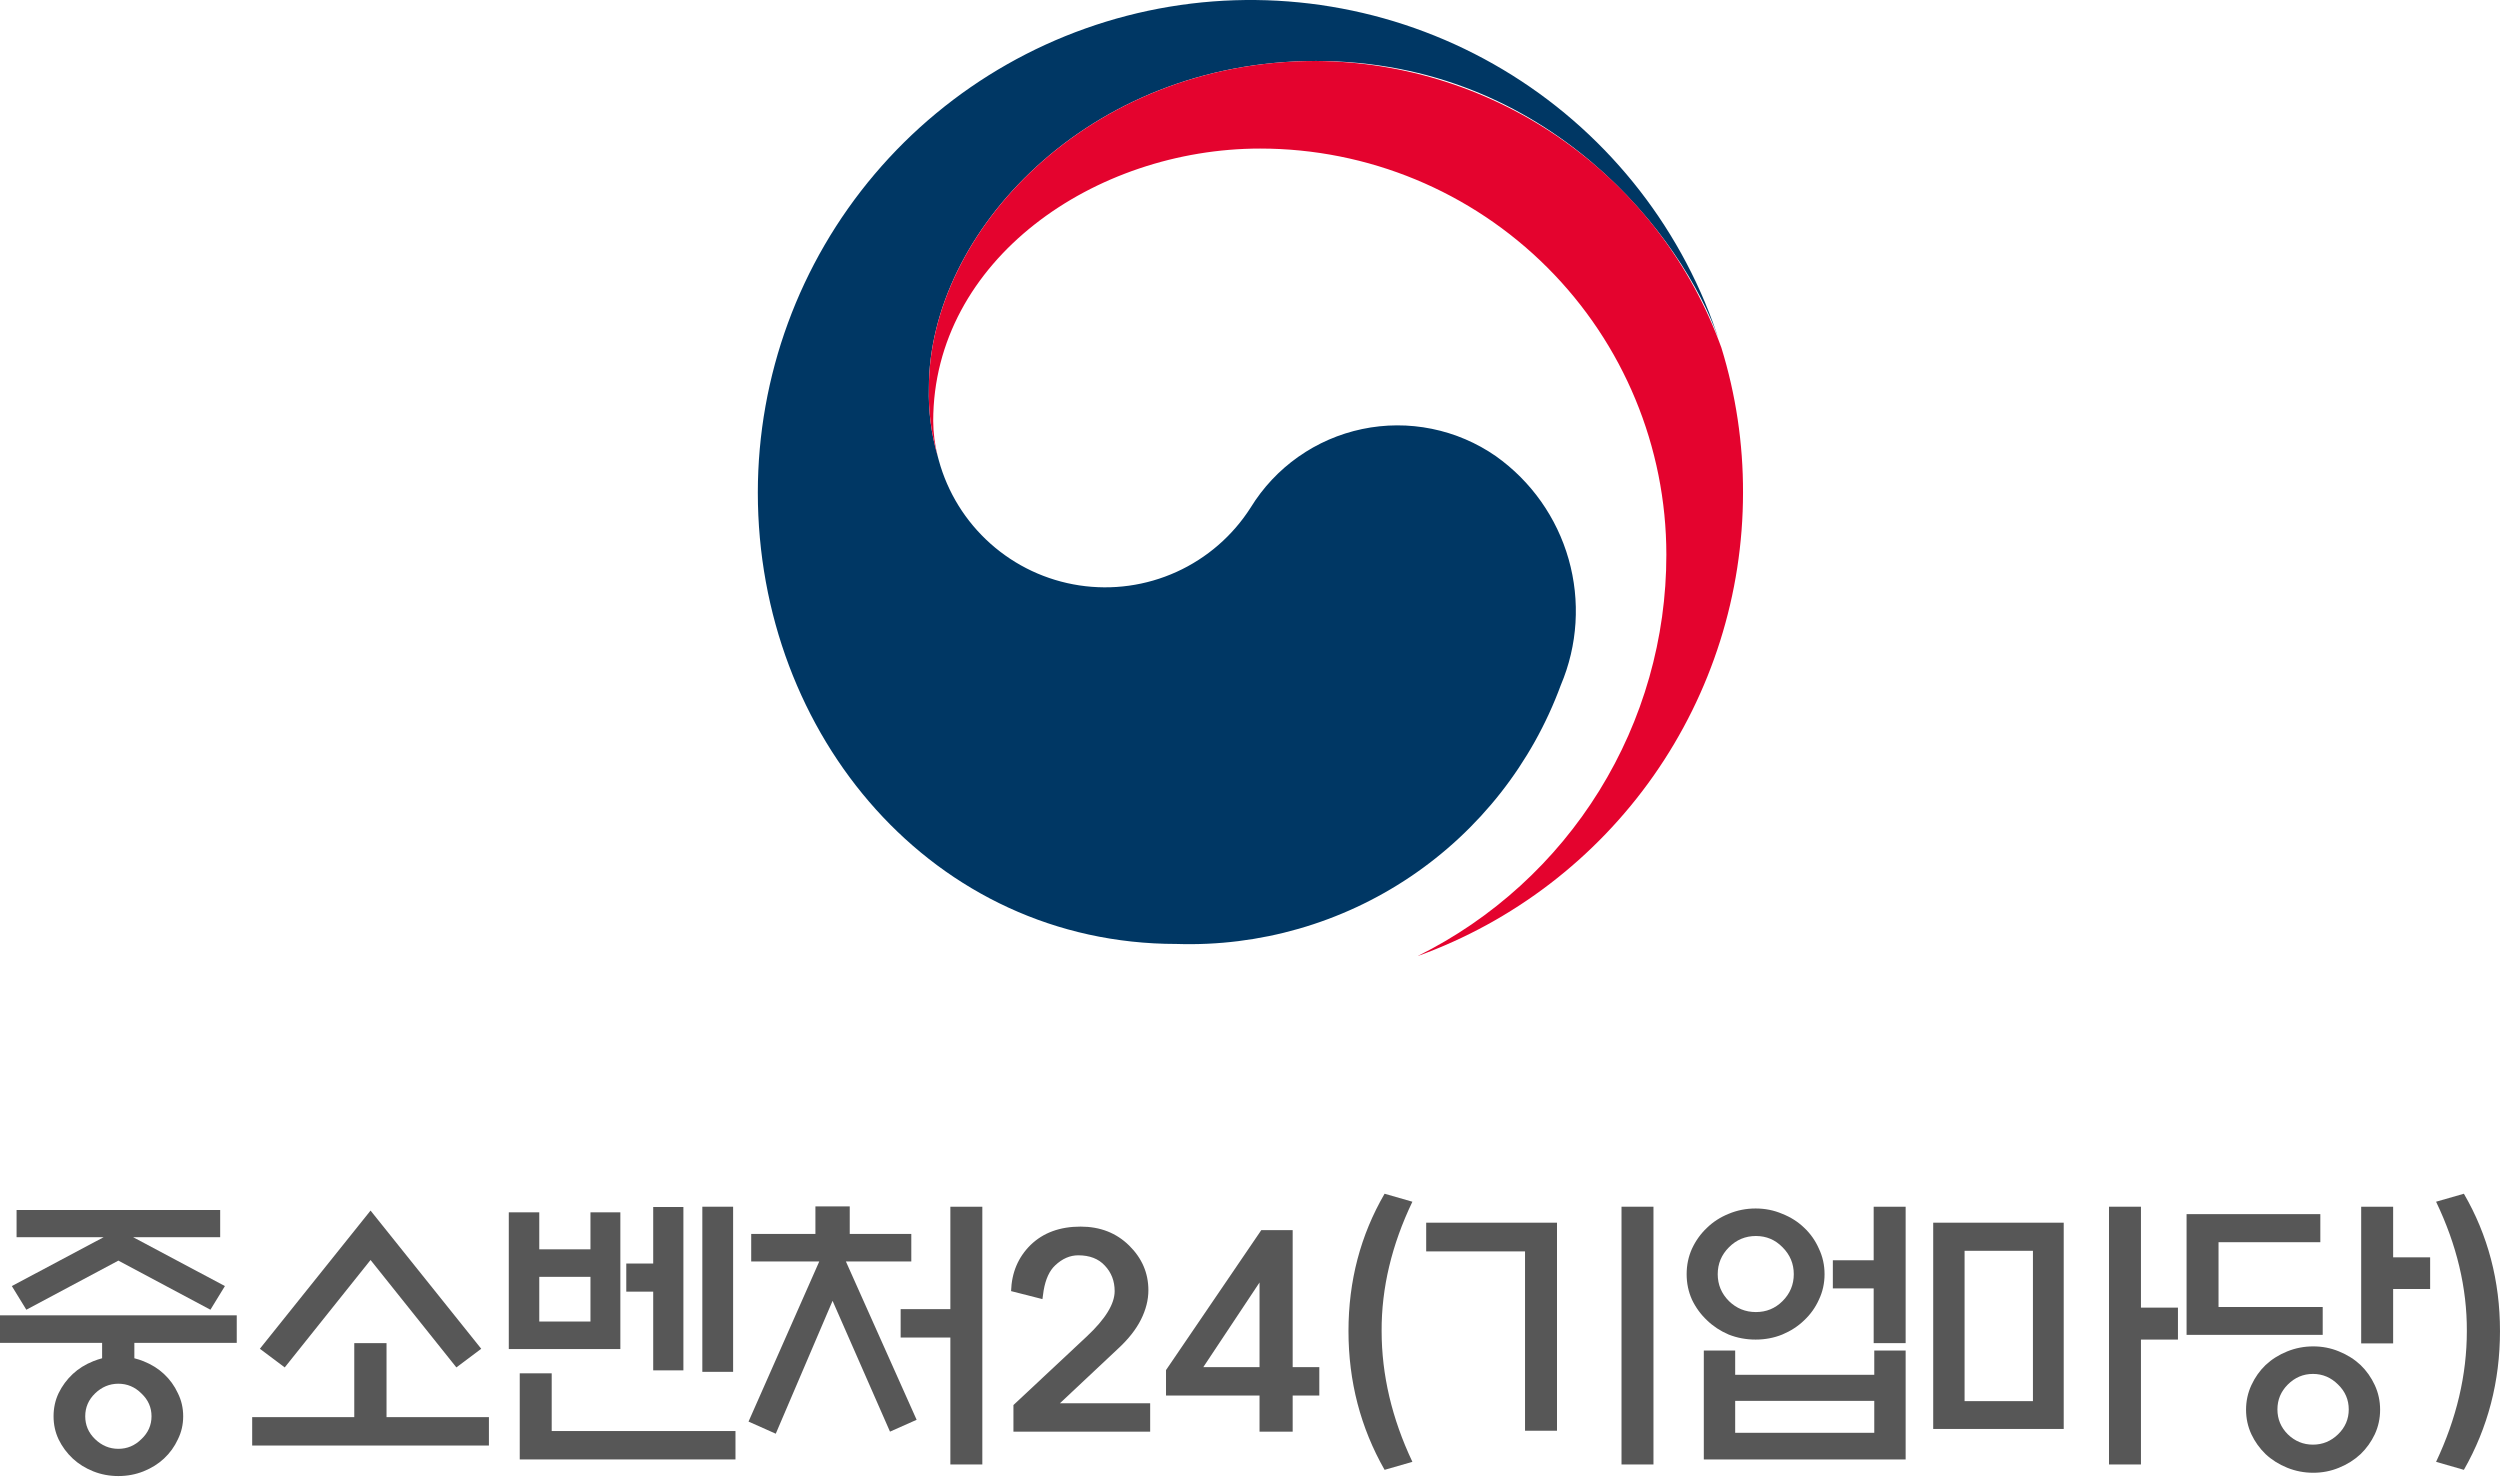
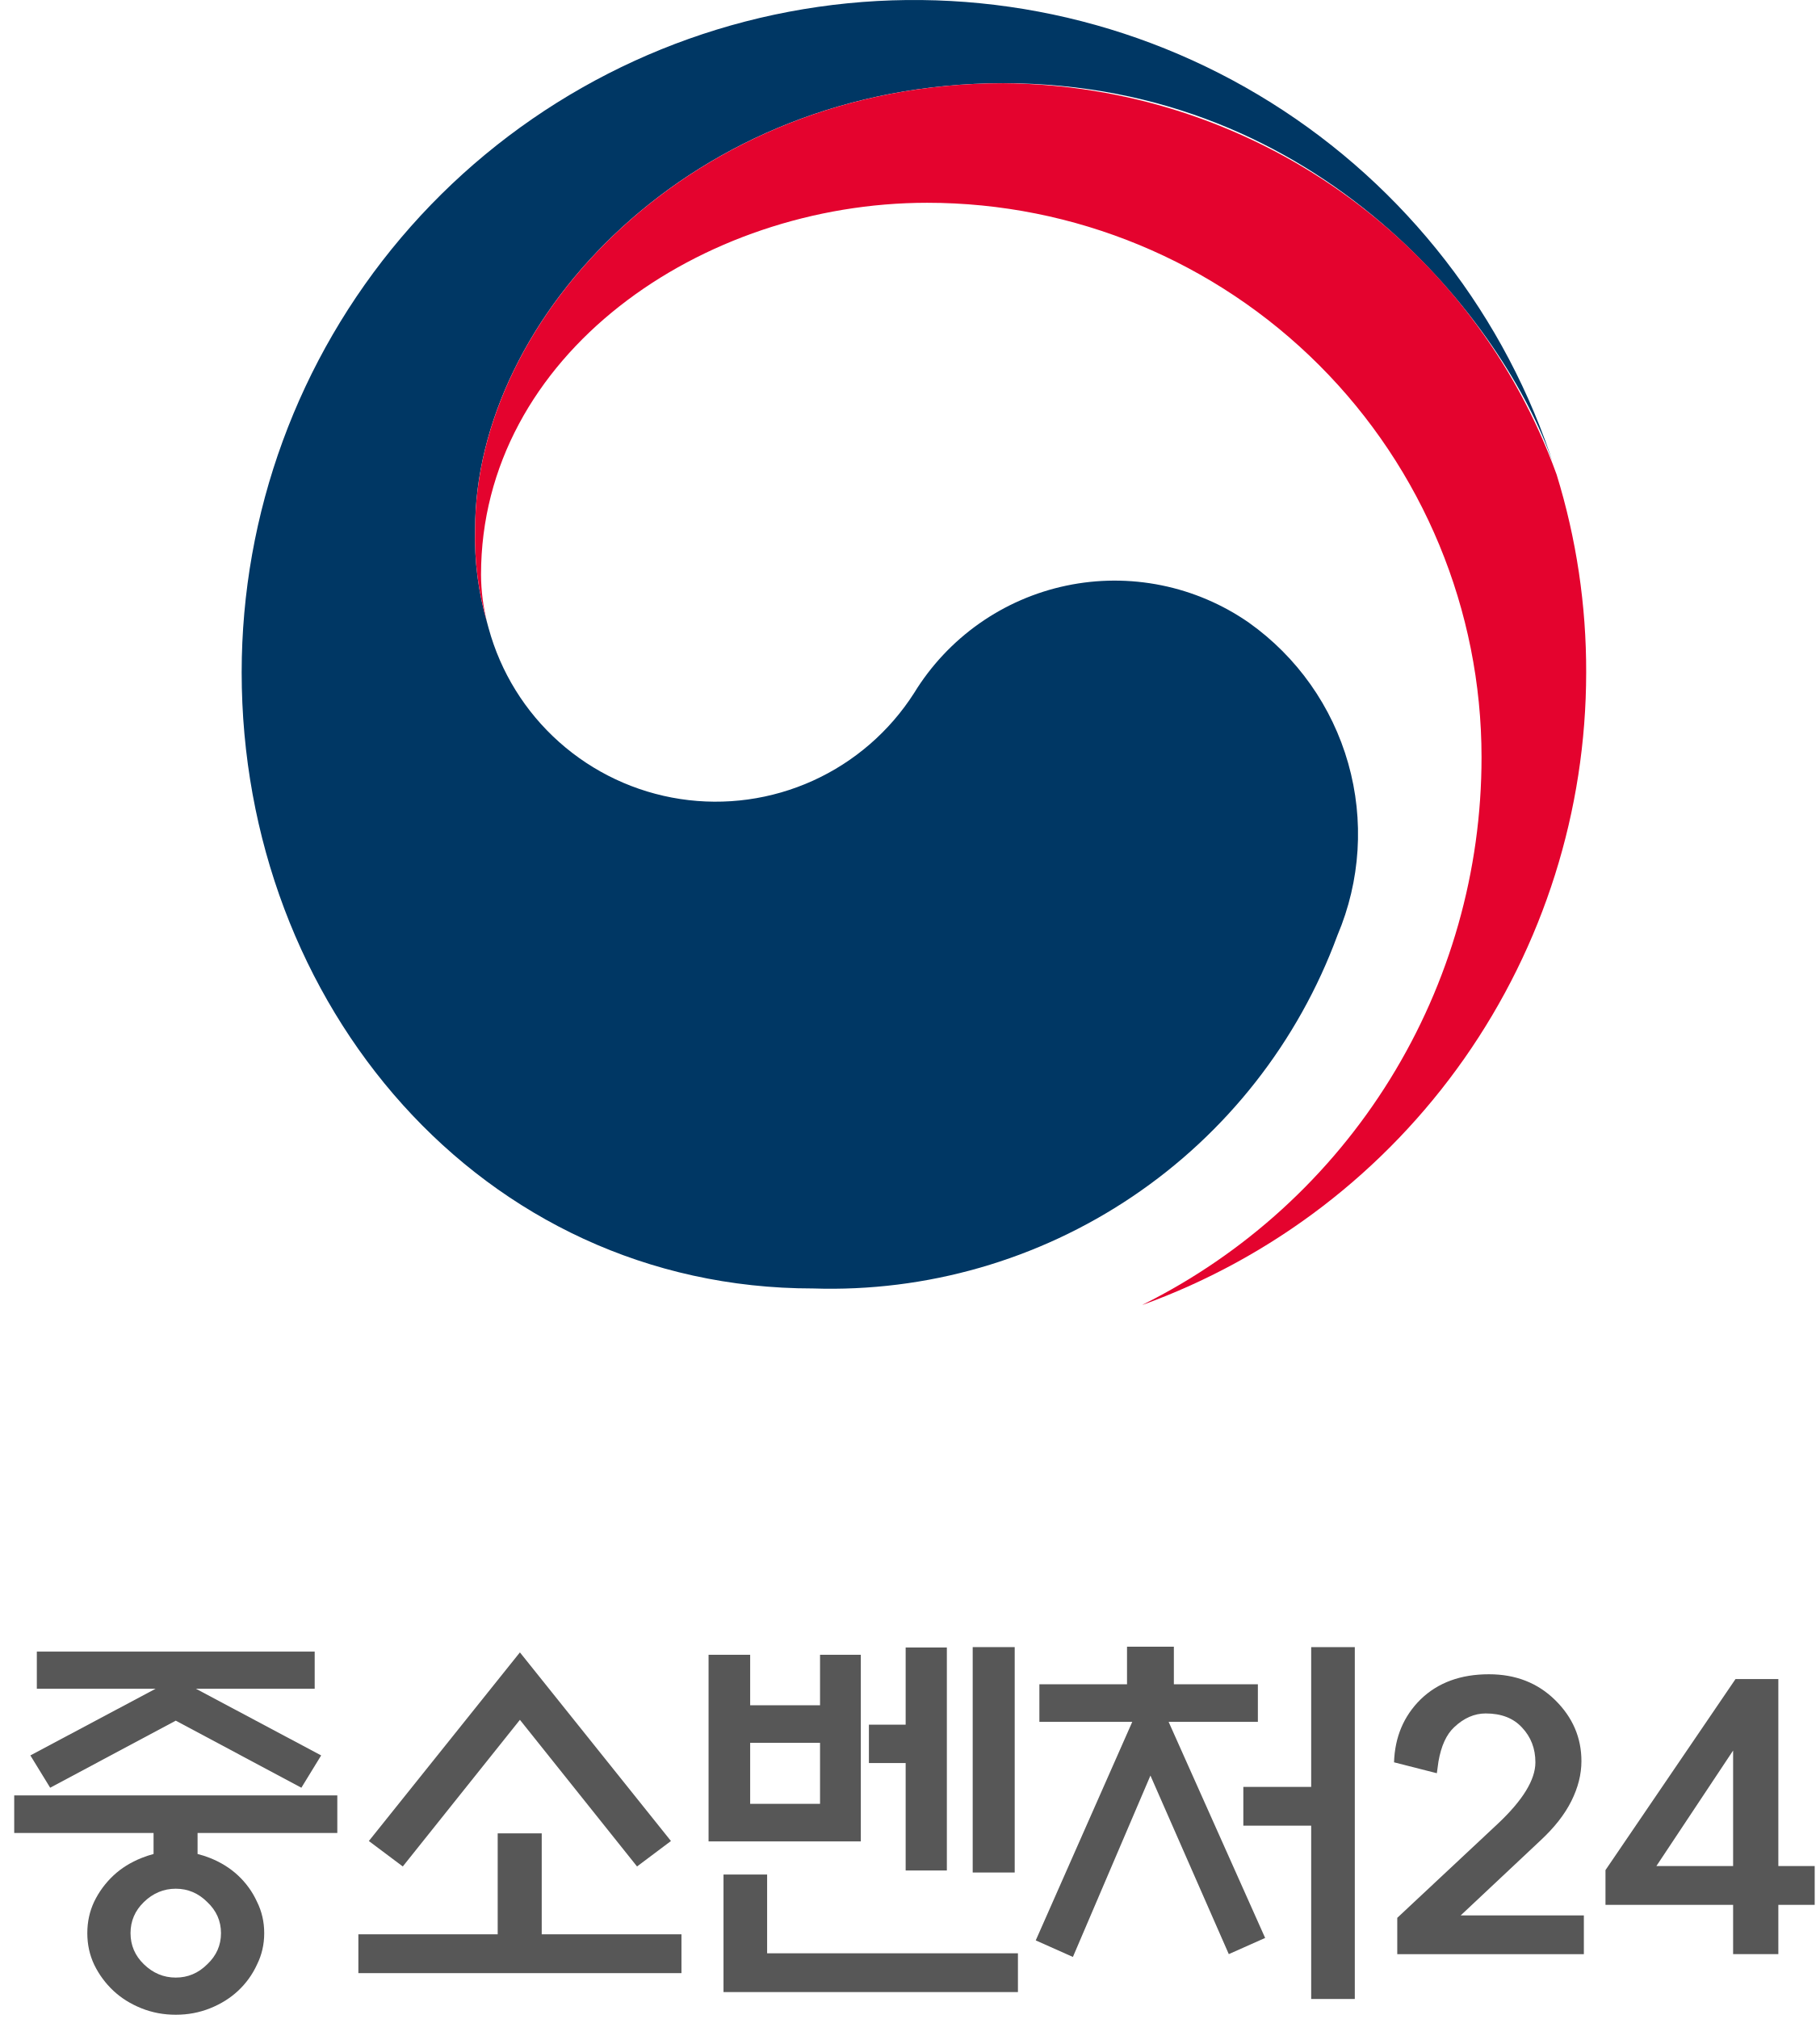
- <svg xmlns="http://www.w3.org/2000/svg" width="240" height="142" viewBox="0 0 240 142" fill="none">
-   <path d="M143.604 43.792C141.754 42.507 139.661 41.613 137.454 41.166C135.247 40.718 132.971 40.725 130.767 41.188C128.562 41.65 126.476 42.558 124.635 43.855C122.793 45.153 121.237 46.813 120.06 48.733C118.335 51.436 115.862 53.58 112.942 54.905C110.022 56.23 106.78 56.678 103.609 56.196C100.439 55.714 97.477 54.322 95.083 52.188C92.689 50.056 90.966 47.273 90.122 44.18C90.108 44.116 90.092 44.068 90.075 44.005C90.06 43.934 90.041 43.865 90.019 43.797C89.394 41.66 89.108 39.439 89.171 37.214C89.171 22.373 104.396 5.852 126.332 5.852C148.79 5.852 161.643 22.951 164.952 32.45C164.897 32.284 164.845 32.117 164.787 31.946C161.154 21.358 153.883 12.402 144.267 6.67C134.651 0.938 123.314 -1.197 112.272 0.644C101.23 2.485 91.198 8.183 83.962 16.724C76.726 25.265 72.753 36.096 72.751 47.29C72.751 70.635 89.59 90.62 112.945 90.62C120.925 90.88 128.783 88.62 135.405 84.161C142.027 79.702 147.076 73.269 149.835 65.778C151.458 61.952 151.725 57.686 150.591 53.688C149.458 49.689 146.993 46.198 143.604 43.792Z" fill="#003764" />
-   <path d="M165.252 33.377C162.355 25.363 157.072 18.428 150.114 13.508C143.156 8.587 134.858 5.917 126.336 5.855C104.402 5.855 89.175 22.378 89.175 37.218C89.112 39.443 89.398 41.664 90.023 43.8C89.741 42.697 89.595 41.564 89.588 40.425C89.588 24.971 105.071 14.262 120.973 14.262C131.314 14.261 141.233 18.369 148.546 25.681C155.859 32.993 159.969 42.911 159.97 53.252C159.974 61.253 157.746 69.096 153.535 75.899C149.325 82.703 143.299 88.195 136.136 91.76V91.77C145.275 88.459 153.172 82.413 158.753 74.455C164.334 66.497 167.329 57.013 167.33 47.293C167.344 42.576 166.643 37.884 165.252 33.377Z" fill="#E4032E" />
-   <path d="M239.999 127.78C239.999 132.61 238.844 137.051 236.533 141.105L233.863 140.337C235.833 136.171 236.817 131.985 236.817 127.78C236.836 123.651 235.852 119.513 233.863 115.365L236.533 114.598C238.844 118.575 239.999 122.969 239.999 127.78Z" fill="#575757" />
-   <path d="M222.98 125.475V128.145H209.911V116.554H222.752V119.253H212.979V125.475H222.98ZM229.741 128.969H226.673V115.844H229.741V120.702H233.293V123.742H229.741V128.969ZM228.491 135.333C228.491 136.167 228.321 136.953 227.98 137.691C227.639 138.411 227.184 139.046 226.616 139.595C226.029 140.144 225.338 140.58 224.542 140.902C223.766 141.224 222.942 141.385 222.07 141.385C221.199 141.385 220.366 141.224 219.57 140.902C218.775 140.58 218.083 140.144 217.496 139.595C216.928 139.046 216.473 138.411 216.133 137.691C215.792 136.953 215.621 136.167 215.621 135.333C215.621 134.5 215.792 133.714 216.133 132.975C216.473 132.237 216.928 131.593 217.496 131.043C218.083 130.494 218.775 130.058 219.57 129.736C220.366 129.414 221.199 129.253 222.07 129.253C222.942 129.253 223.766 129.414 224.542 129.736C225.338 130.058 226.029 130.494 226.616 131.043C227.184 131.593 227.639 132.237 227.98 132.975C228.321 133.714 228.491 134.5 228.491 135.333ZM225.48 135.305C225.48 134.377 225.139 133.581 224.457 132.918C223.775 132.237 222.97 131.896 222.042 131.896C221.114 131.896 220.309 132.237 219.627 132.918C218.964 133.581 218.633 134.377 218.633 135.305C218.633 136.233 218.964 137.028 219.627 137.691C220.309 138.354 221.114 138.686 222.042 138.686C222.97 138.686 223.775 138.354 224.457 137.691C225.139 137.028 225.48 136.233 225.48 135.305Z" fill="#575757" />
-   <path d="M185.588 117.378H198.117V137.18H185.588V117.378ZM195.162 120.077H188.599V134.509H195.162V120.077ZM205.532 140.589H202.464V115.844H205.532V125.532H209.083V128.6H205.532V140.589Z" fill="#575757" />
-   <path d="M175.157 122.321C175.157 123.193 174.977 124.007 174.617 124.765C174.277 125.522 173.803 126.185 173.197 126.753C172.61 127.322 171.909 127.776 171.095 128.117C170.299 128.439 169.447 128.6 168.538 128.6C167.628 128.6 166.767 128.439 165.952 128.117C165.157 127.776 164.465 127.322 163.878 126.753C163.272 126.185 162.789 125.522 162.429 124.765C162.088 124.007 161.918 123.193 161.918 122.321C161.918 121.45 162.088 120.636 162.429 119.878C162.789 119.101 163.272 118.429 163.878 117.861C164.465 117.293 165.157 116.848 165.952 116.526C166.767 116.185 167.628 116.014 168.538 116.014C169.447 116.014 170.299 116.185 171.095 116.526C171.909 116.848 172.61 117.293 173.197 117.861C173.803 118.429 174.277 119.101 174.617 119.878C174.977 120.636 175.157 121.45 175.157 122.321ZM172.203 122.321C172.203 121.317 171.843 120.456 171.123 119.736C170.422 119.016 169.57 118.656 168.566 118.656C167.562 118.656 166.7 119.016 165.981 119.736C165.261 120.456 164.901 121.317 164.901 122.321C164.901 123.325 165.261 124.187 165.981 124.907C166.7 125.607 167.562 125.958 168.566 125.958C169.57 125.958 170.422 125.607 171.123 124.907C171.843 124.187 172.203 123.325 172.203 122.321ZM175.953 120.986H179.873V115.844H182.942V128.941H179.873V123.685H175.953V120.986ZM179.93 134.481H166.577V137.549H179.93V134.481ZM163.566 129.651H166.577V131.981H179.93V129.651H182.942V140.106H163.566V129.651Z" fill="#575757" />
-   <path d="M149.472 137.35H146.403V120.134H136.914V117.378H149.472V137.35ZM155.665 115.844H158.733V140.589H155.665V115.844Z" fill="#575757" />
-   <path d="M129.454 127.78C129.454 122.969 130.609 118.575 132.92 114.598L135.59 115.365C133.602 119.513 132.617 123.651 132.636 127.78C132.636 131.985 133.62 136.171 135.59 140.337L132.92 141.105C130.609 137.051 129.454 132.61 129.454 127.78Z" fill="#575757" />
-   <path d="M124.097 137.437H120.915V133.971H111.937V131.528L121.085 118.09H124.097V131.244H126.654V133.971H124.097V137.437ZM120.915 131.244V123.118L115.517 131.244H120.915Z" fill="#575757" />
-   <path d="M110.416 137.442H97.29V134.885L104.336 128.294C106.116 126.627 107.007 125.178 107.007 123.947C107.007 122.981 106.694 122.167 106.069 121.504C105.463 120.841 104.611 120.51 103.512 120.51C102.717 120.51 101.978 120.832 101.296 121.476C100.747 121.987 100.378 122.792 100.188 123.891C100.15 124.156 100.112 124.43 100.074 124.714L97.063 123.947C97.12 122.167 97.745 120.69 98.938 119.515C100.15 118.341 101.751 117.754 103.739 117.754C105.615 117.754 107.168 118.36 108.399 119.572C109.63 120.784 110.245 122.214 110.245 123.862C110.245 124.79 110.009 125.728 109.535 126.675C109.062 127.622 108.332 128.55 107.348 129.459L101.751 134.715H110.416V137.442Z" fill="#575757" />
-   <path d="M78.28 118.459V115.816H81.575V118.459H87.485V121.101H81.206L87.996 136.3L85.439 137.437L79.927 124.879L74.473 137.636L71.859 136.471L78.649 121.101H72.115V118.459H78.28ZM91.235 128.402H86.462V125.675H91.235V115.845H94.303V140.59H91.235V128.402Z" fill="#575757" />
-   <path d="M56.685 122.577H51.77V126.867H56.685V122.577ZM59.554 129.509H48.844V116.384H51.77V119.935H56.685V116.384H59.554V129.509ZM67.424 115.844H70.379V131.697H67.424V115.844ZM62.708 115.872H65.606V131.555H62.708V123.998H60.123V121.299H62.708V115.872ZM49.895 140.106V131.839H52.963V137.379H70.606V140.106H49.895Z" fill="#575757" />
-   <path d="M35.573 120.959L27.334 131.272L24.947 129.482L35.573 116.215L46.198 129.482L43.812 131.272L35.573 120.959ZM34.01 136.045V128.943H37.107V136.045H46.937V138.773H24.209V136.045H34.01Z" fill="#575757" />
-   <path d="M21.137 118.774H12.785L21.592 123.462L20.2 125.734L11.364 121.018L2.529 125.734L1.136 123.462L9.944 118.774H1.591V116.16H21.137V118.774ZM9.802 130.394V128.916H0V126.274H22.728V128.916H12.898V130.394C13.201 130.47 13.495 130.564 13.779 130.678C14.537 130.981 15.19 131.388 15.739 131.899C16.308 132.43 16.753 133.045 17.075 133.746C17.416 134.428 17.586 135.167 17.586 135.962C17.586 136.758 17.416 137.496 17.075 138.178C16.753 138.879 16.308 139.495 15.739 140.025C15.19 140.536 14.537 140.943 13.779 141.247C13.021 141.55 12.216 141.701 11.364 141.701C10.512 141.701 9.707 141.55 8.949 141.247C8.192 140.943 7.538 140.536 6.989 140.025C6.421 139.495 5.966 138.879 5.625 138.178C5.303 137.496 5.142 136.758 5.142 135.962C5.142 135.167 5.303 134.428 5.625 133.746C5.966 133.045 6.421 132.43 6.989 131.899C7.538 131.388 8.192 130.981 8.949 130.678C9.233 130.564 9.518 130.47 9.802 130.394ZM14.546 135.962C14.546 135.11 14.224 134.381 13.58 133.775C12.955 133.15 12.216 132.837 11.364 132.837C10.512 132.837 9.764 133.15 9.12 133.775C8.495 134.381 8.182 135.11 8.182 135.962C8.182 136.814 8.495 137.544 9.12 138.15C9.764 138.775 10.512 139.087 11.364 139.087C12.216 139.087 12.955 138.775 13.58 138.15C14.224 137.544 14.546 136.814 14.546 135.962Z" fill="#575757" />
+ <svg xmlns="http://www.w3.org/2000/svg" width="128" height="142" viewBox="0 0 128 142" fill="none">
+   <path d="M87.852 43.792C86.002 42.507 83.91 41.613 81.703 41.166C79.495 40.718 77.219 40.725 75.015 41.188C72.811 41.65 70.724 42.558 68.883 43.855C67.042 45.153 65.485 46.813 64.308 48.733C62.583 51.436 60.11 53.58 57.19 54.905C54.27 56.23 51.028 56.678 47.858 56.196C44.688 55.714 41.726 54.322 39.332 52.188C36.938 50.056 35.214 47.273 34.371 44.18C34.357 44.116 34.341 44.068 34.323 44.005C34.309 43.934 34.29 43.865 34.267 43.797C33.643 41.66 33.357 39.439 33.42 37.214C33.42 22.373 48.645 5.852 70.581 5.852C93.039 5.852 105.892 22.951 109.201 32.45C109.145 32.284 109.094 32.117 109.036 31.946C105.403 21.358 98.131 12.402 88.515 6.67C78.9 0.938 67.562 -1.197 56.52 0.644C45.478 2.485 35.447 8.183 28.21 16.724C20.974 25.265 17.002 36.096 17 47.29C17 70.635 33.839 90.62 57.194 90.62C65.173 90.88 73.032 88.62 79.654 84.161C86.276 79.702 91.325 73.269 94.083 65.778C95.706 61.952 95.973 57.686 94.84 53.688C93.707 49.689 91.241 46.198 87.852 43.792Z" fill="#003764" />
+   <path d="M109.5 33.377C106.603 25.363 101.32 18.428 94.362 13.508C87.405 8.587 79.106 5.917 70.585 5.855C48.651 5.855 33.424 22.378 33.424 37.218C33.36 39.443 33.646 41.664 34.271 43.8C33.989 42.697 33.843 41.564 33.837 40.425C33.837 24.971 49.319 14.262 65.221 14.262C75.563 14.261 85.481 18.369 92.795 25.681C100.108 32.993 104.217 42.911 104.218 53.252C104.223 61.253 101.994 69.096 97.784 75.899C93.573 82.703 87.547 88.195 80.385 91.76V91.77C89.523 88.459 97.42 82.413 103.002 74.455C108.583 66.497 111.578 57.013 111.579 47.293C111.592 42.576 110.891 37.884 109.5 33.377Z" fill="#E4032E" />
+   <path d="M125.097 137.437H121.915V133.971H112.937V131.528L122.085 118.09H125.097V131.244H127.654V133.971H125.097V137.437ZM121.915 131.244V123.118L116.517 131.244H121.915Z" fill="#575757" />
+   <path d="M111.416 137.442H98.29V134.885L105.336 128.294C107.116 126.627 108.007 125.178 108.007 123.947C108.007 122.981 107.694 122.167 107.069 121.504C106.463 120.841 105.611 120.51 104.512 120.51C103.717 120.51 102.978 120.832 102.296 121.476C101.747 121.987 101.378 122.792 101.188 123.891C101.15 124.156 101.112 124.43 101.074 124.714L98.063 123.947C98.12 122.167 98.745 120.69 99.938 119.515C101.15 118.341 102.751 117.754 104.739 117.754C106.615 117.754 108.168 118.36 109.399 119.572C110.63 120.784 111.245 122.214 111.245 123.862C111.245 124.79 111.009 125.728 110.535 126.675C110.062 127.622 109.332 128.55 108.348 129.459L102.751 134.715H111.416V137.442Z" fill="#575757" />
+   <path d="M79.28 118.459V115.816H82.575V118.459H88.485V121.101H82.206L88.996 136.3L86.439 137.437L80.927 124.879L75.473 137.636L72.859 136.471L79.649 121.101H73.115V118.459H79.28ZM92.235 128.402H87.462V125.675H92.235V115.845H95.303V140.59H92.235V128.402Z" fill="#575757" />
+   <path d="M57.685 122.577H52.77V126.867H57.685V122.577ZM60.554 129.509H49.844V116.384H52.77V119.935H57.685V116.384H60.554V129.509ZM68.424 115.844H71.379V131.697H68.424V115.844ZM63.708 115.872H66.606V131.555H63.708V123.998H61.123V121.299H63.708V115.872ZM50.895 140.106V131.839H53.963V137.379H71.606V140.106H50.895Z" fill="#575757" />
+   <path d="M36.573 120.959L28.334 131.272L25.947 129.482L36.573 116.215L47.198 129.482L44.812 131.272L36.573 120.959ZM35.01 136.045V128.943H38.107V136.045H47.937V138.773H25.209V136.045H35.01Z" fill="#575757" />
+   <path d="M22.137 118.774H13.785L22.592 123.462L21.2 125.734L12.364 121.018L3.529 125.734L2.136 123.462L10.944 118.774H2.591V116.16H22.137V118.774ZM10.802 130.394V128.916H1V126.274H23.728V128.916H13.898V130.394C14.201 130.47 14.495 130.564 14.779 130.678C15.537 130.981 16.19 131.388 16.739 131.899C17.308 132.43 17.753 133.045 18.075 133.746C18.416 134.428 18.586 135.167 18.586 135.962C18.586 136.758 18.416 137.496 18.075 138.178C17.753 138.879 17.308 139.495 16.739 140.025C16.19 140.536 15.537 140.943 14.779 141.247C14.021 141.55 13.216 141.701 12.364 141.701C11.512 141.701 10.707 141.55 9.949 141.247C9.192 140.943 8.538 140.536 7.989 140.025C7.421 139.495 6.966 138.879 6.625 138.178C6.303 137.496 6.142 136.758 6.142 135.962C6.142 135.167 6.303 134.428 6.625 133.746C6.966 133.045 7.421 132.43 7.989 131.899C8.538 131.388 9.192 130.981 9.949 130.678C10.233 130.564 10.518 130.47 10.802 130.394ZM15.546 135.962C15.546 135.11 15.224 134.381 14.58 133.775C13.955 133.15 13.216 132.837 12.364 132.837C11.512 132.837 10.764 133.15 10.12 133.775C9.495 134.381 9.182 135.11 9.182 135.962C9.182 136.814 9.495 137.544 10.12 138.15C10.764 138.775 11.512 139.087 12.364 139.087C13.216 139.087 13.955 138.775 14.58 138.15C15.224 137.544 15.546 136.814 15.546 135.962Z" fill="#575757" />
</svg>
